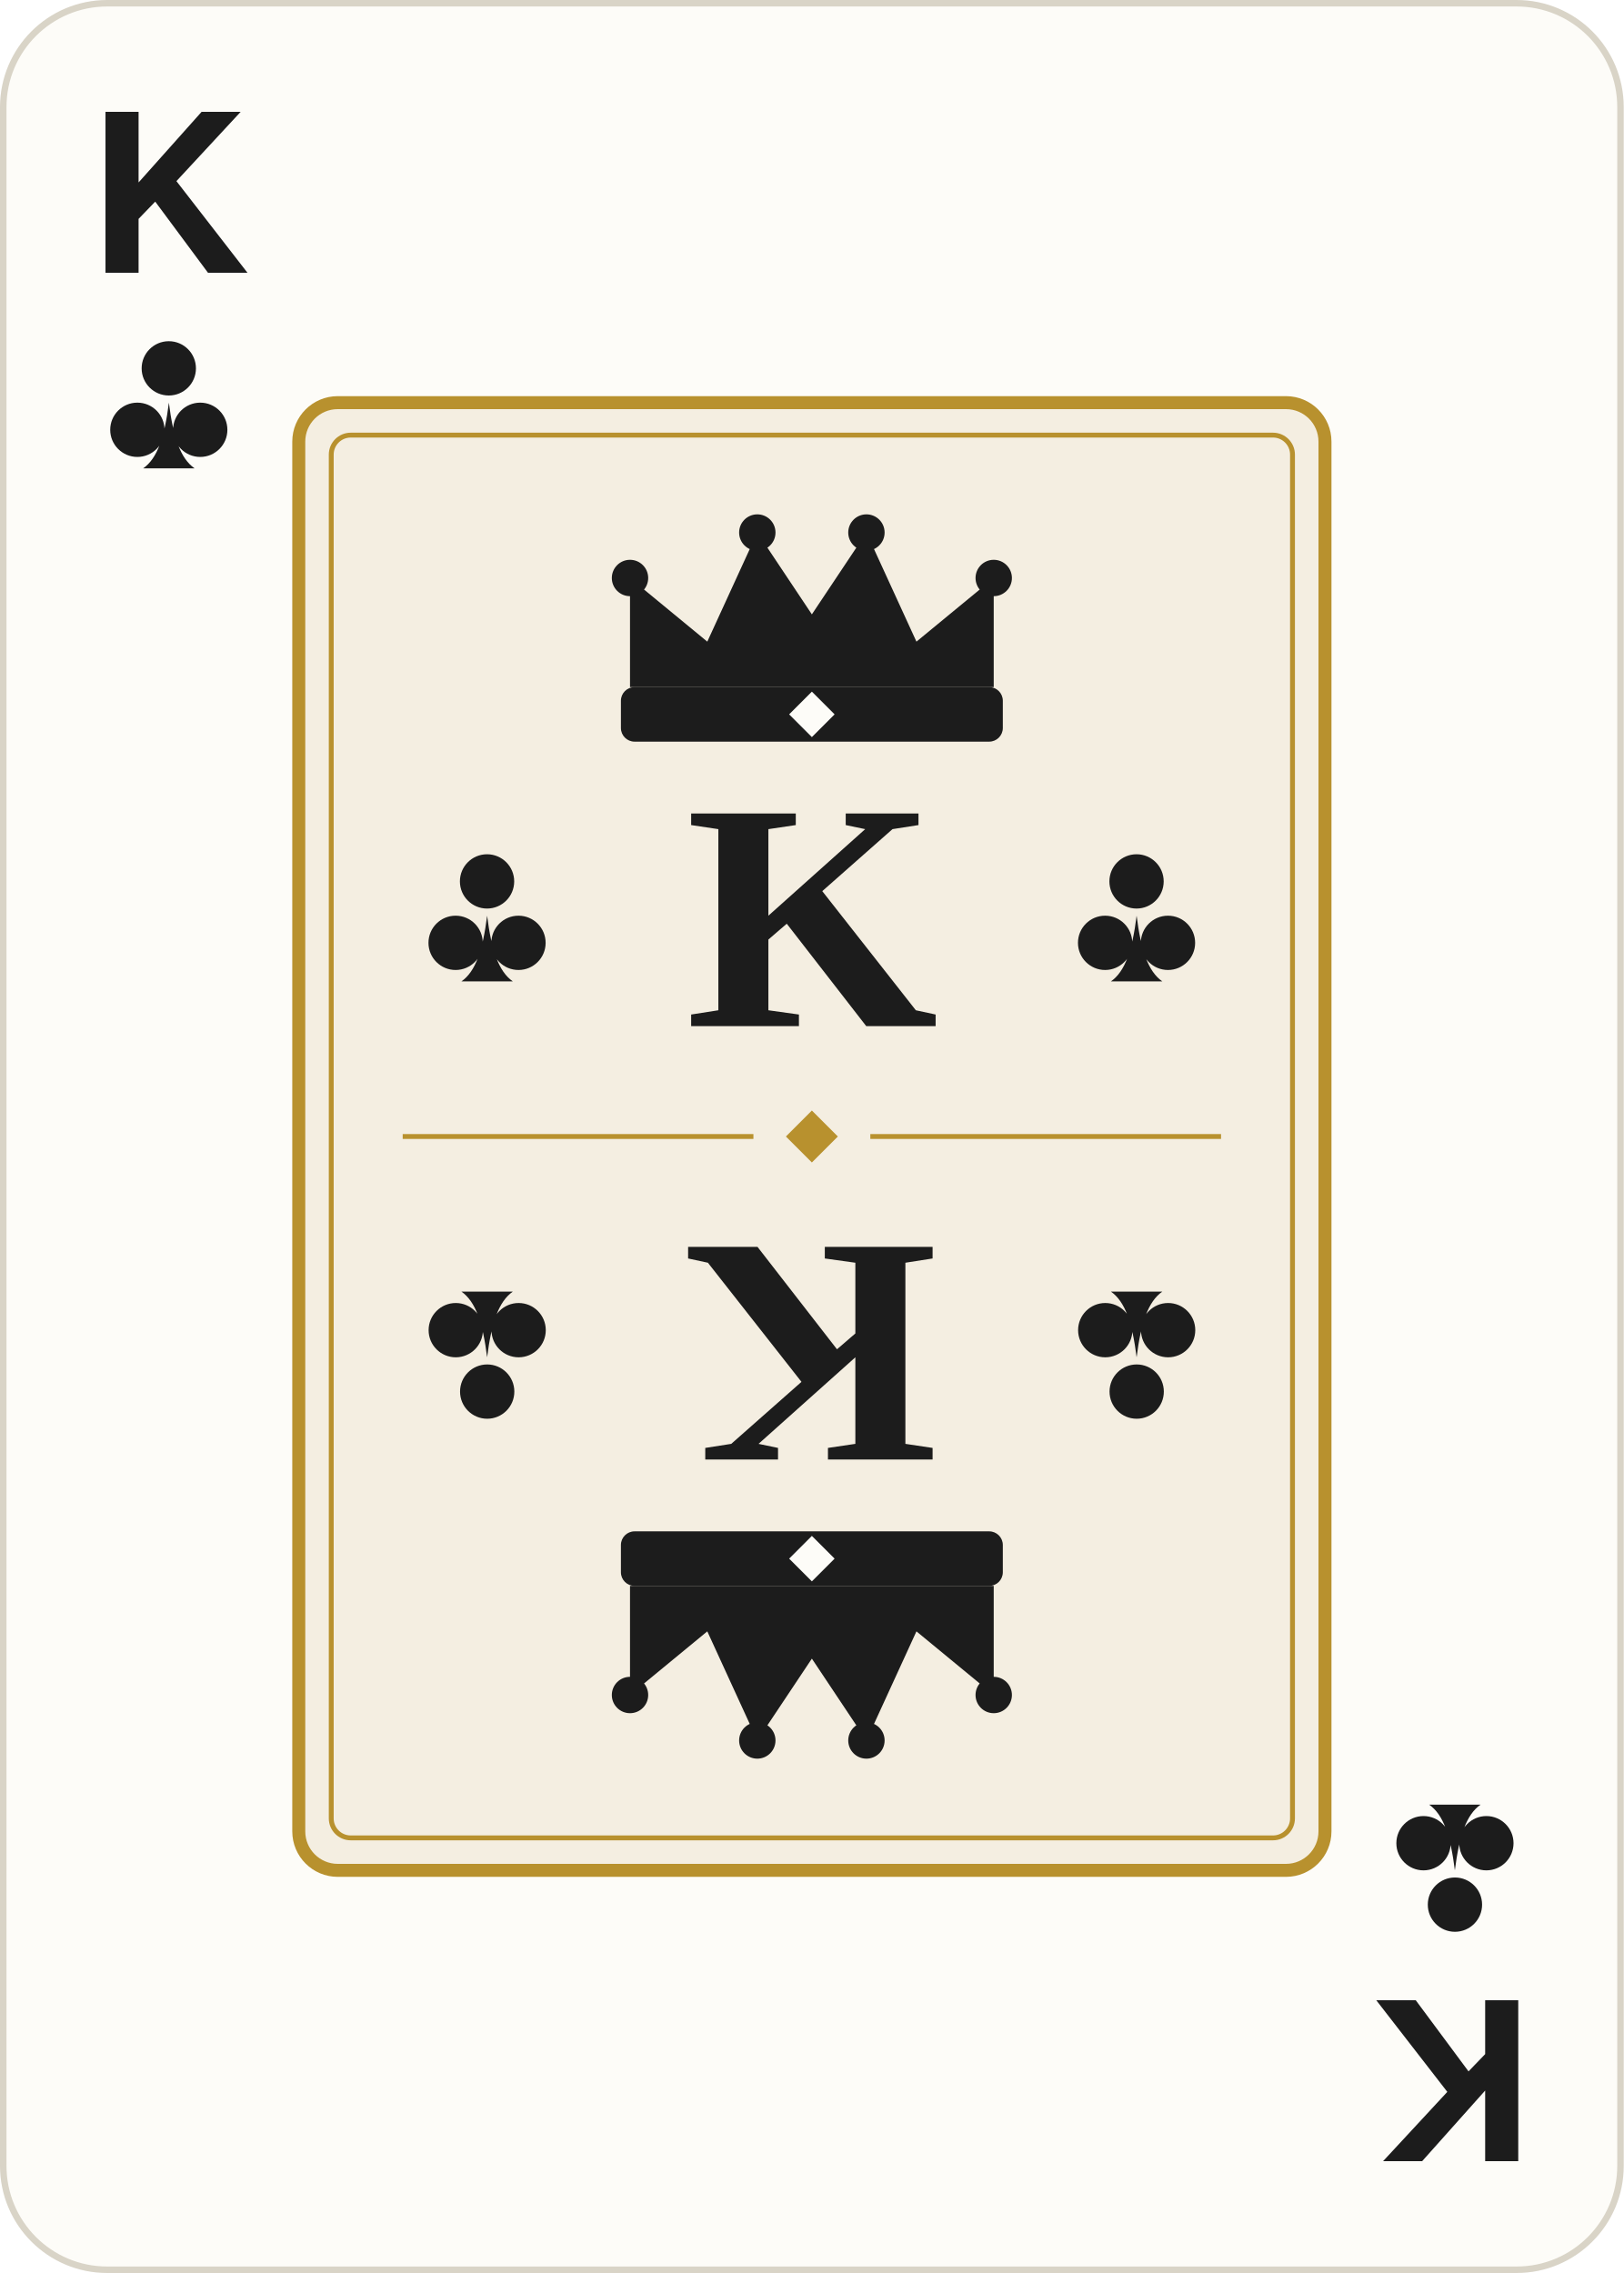
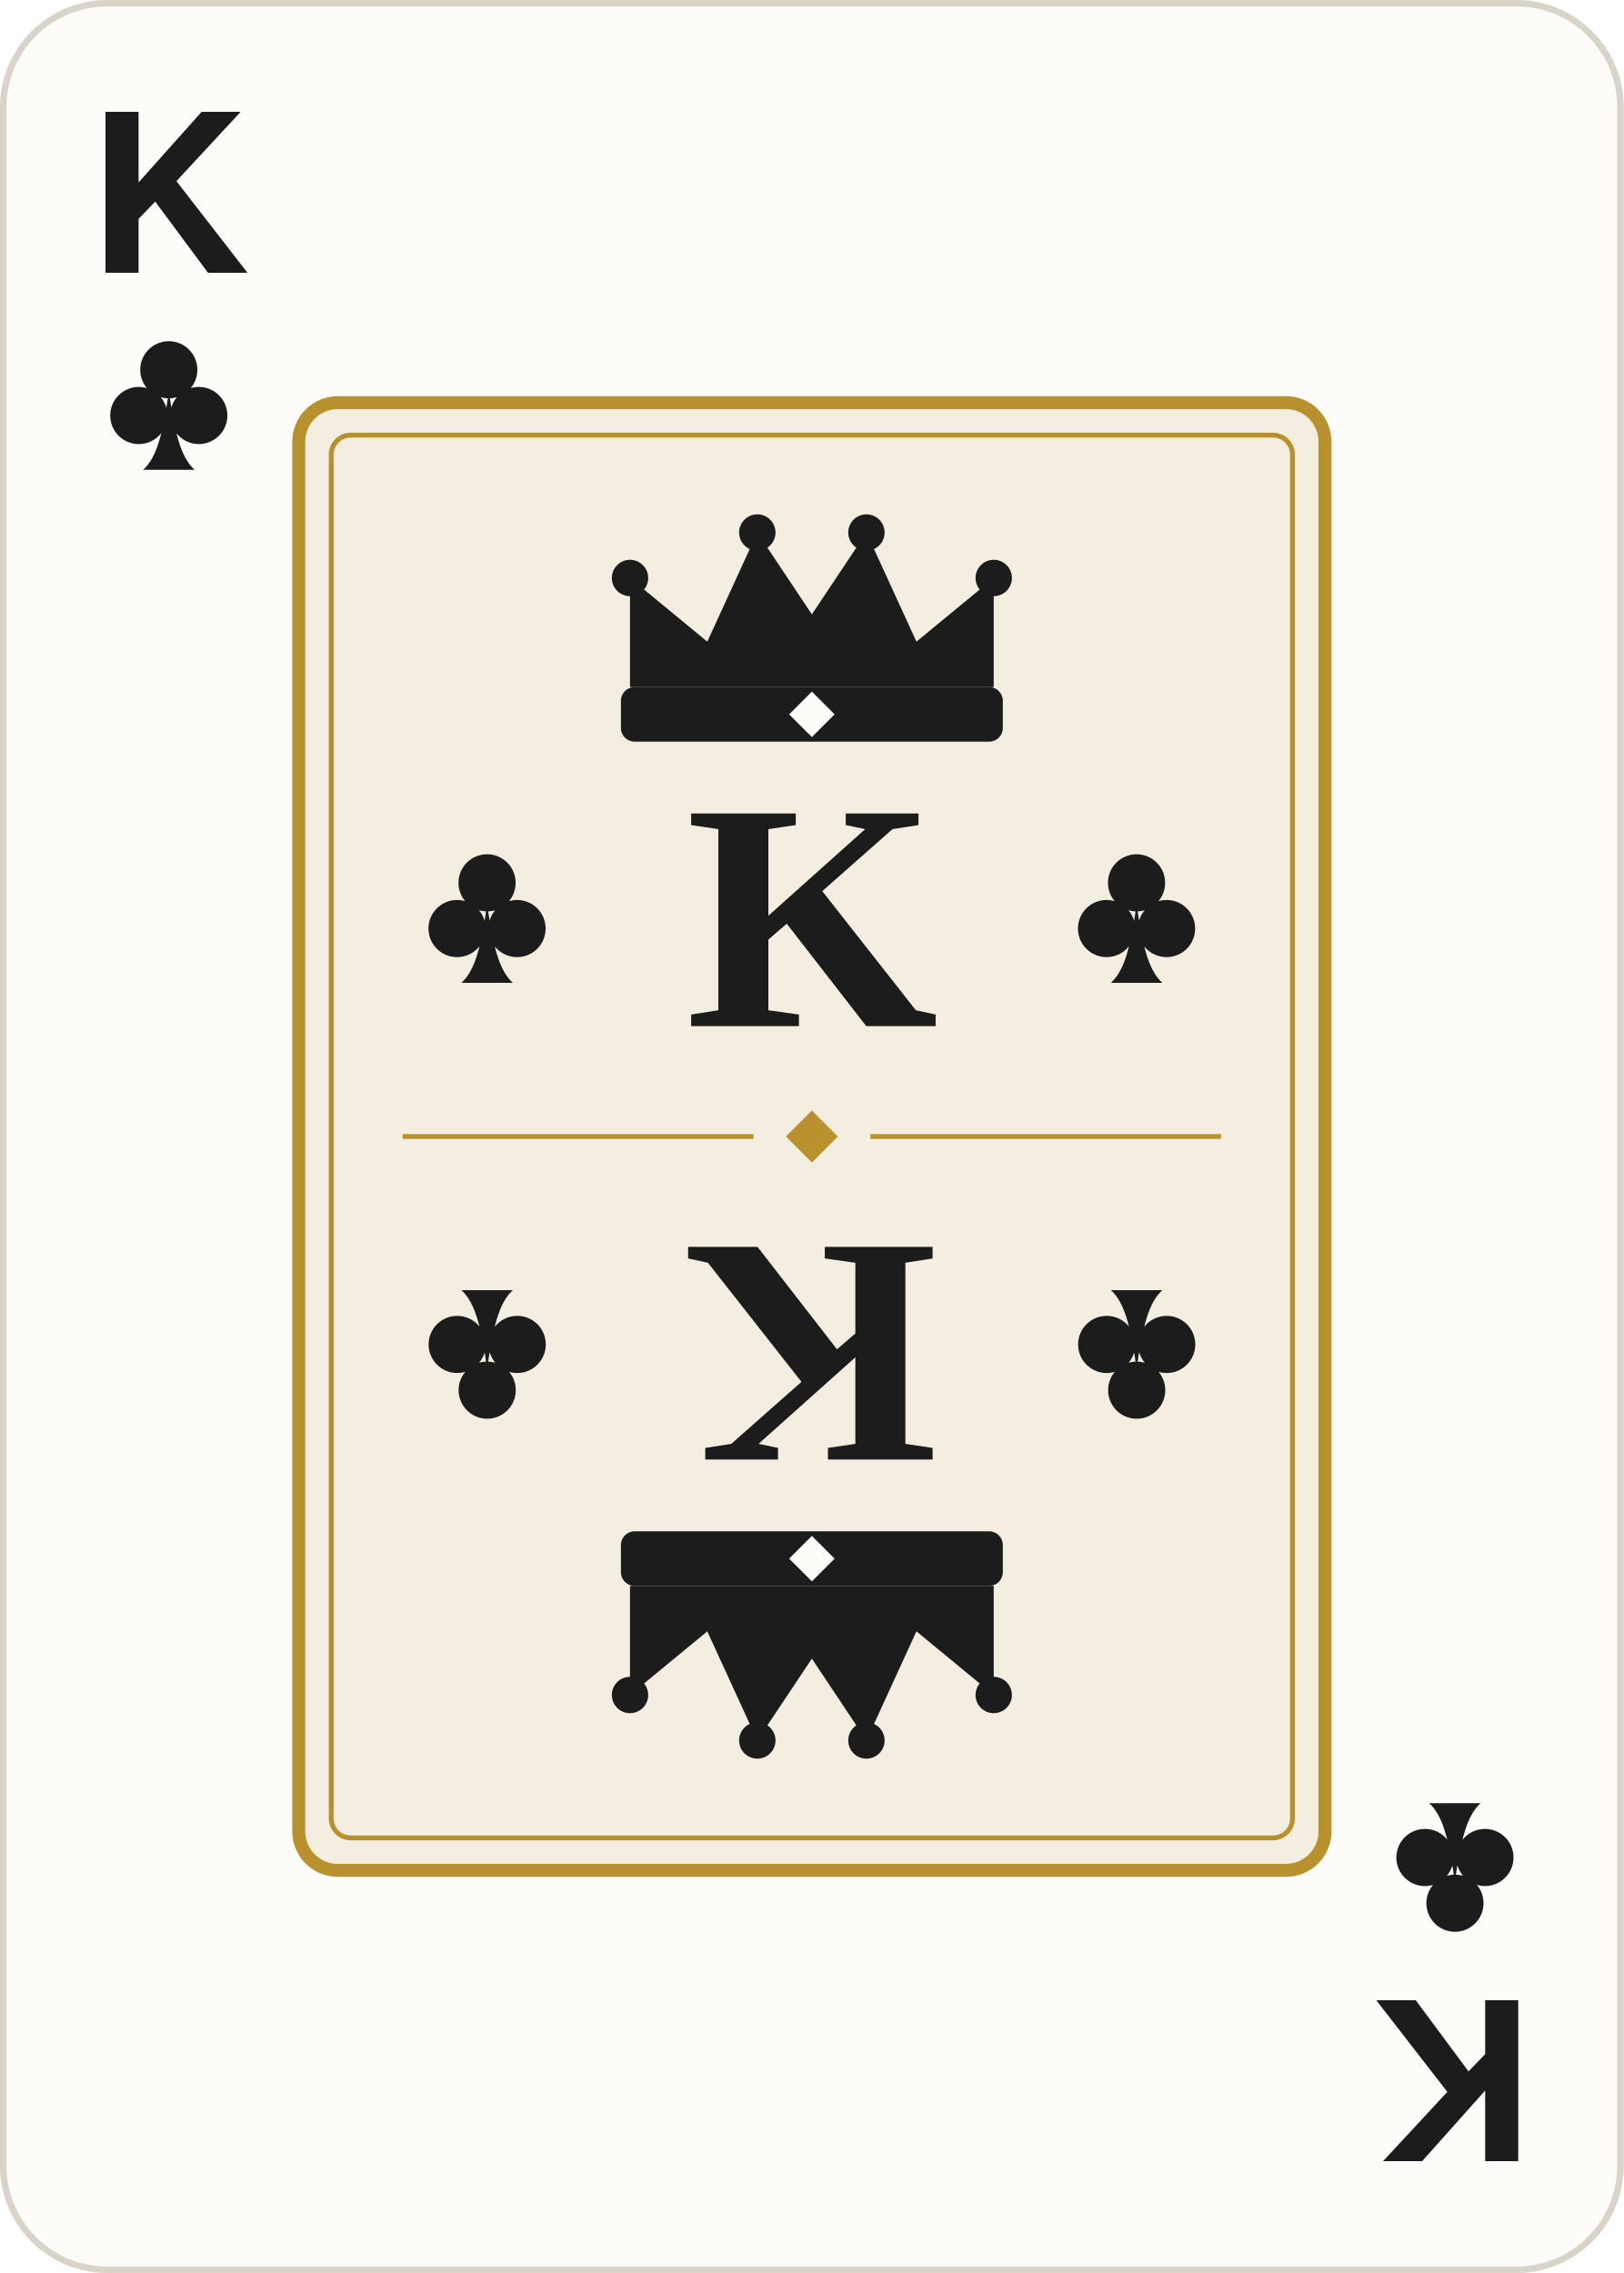
<svg xmlns="http://www.w3.org/2000/svg" viewBox="0 0 250 350" width="250" height="350">
  <rect x="0.5" y="0.5" width="249" height="349" rx="16" fill="#fdfcf8" stroke="#d9d4c7" stroke-width="1" />
  <text x="26" y="42" font-size="34" font-weight="700" text-anchor="middle" fill="#1c1c1c" font-family="Helvetica Neue, Helvetica, Arial, sans-serif">K</text>
-   <path d="M50,7 A19,19 0 1 1 49.9,7 Z M28,50 A19,19 0 1 1 27.9,50 Z M72,50 A19,19 0 1 1 71.9,50 Z M50,50 C53,74 58,89 68,96 L32,96 C42,89 47,74 50,50 Z" fill="#1c1c1c" transform="translate(26.0,62.0) scale(0.22) translate(-50,-50)" />
+   <path d="M50,7 A20,20 0 1 1 49.9,7 Z M29,39 A20,20 0 1 1 28.9,39 Z M71,39 A20,20 0 1 1 70.9,39 Z M50,42 C54,70 58,88 68,97 L32,97 C42,88 46,70 50,42 Z" fill="#1c1c1c" transform="translate(26.0,62.0) scale(0.22) translate(-50,-50)" />
  <g transform="rotate(180 125.0 175.0)">
    <text x="26" y="42" font-size="34" font-weight="700" text-anchor="middle" fill="#1c1c1c" font-family="Helvetica Neue, Helvetica, Arial, sans-serif">K</text>
-     <path d="M50,7 A19,19 0 1 1 49.9,7 Z M28,50 A19,19 0 1 1 27.9,50 Z M72,50 A19,19 0 1 1 71.9,50 Z M50,50 C53,74 58,89 68,96 L32,96 C42,89 47,74 50,50 Z" fill="#1c1c1c" transform="translate(26.0,62.0) scale(0.22) translate(-50,-50)" />
+     <path d="M50,7 A20,20 0 1 1 49.9,7 Z M29,39 A20,20 0 1 1 28.9,39 Z M71,39 A20,20 0 1 1 70.9,39 Z M50,42 C54,70 58,88 68,97 L32,97 C42,88 46,70 50,42 Z" fill="#1c1c1c" transform="translate(26.0,62.0) scale(0.22) translate(-50,-50)" />
  </g>
  <rect x="46" y="62" width="158" height="226" rx="6" fill="#f4eee1" stroke="#b8912e" stroke-width="2" />
  <rect x="51" y="67" width="148" height="216" rx="3" fill="none" stroke="#b8912e" stroke-width="0.75" />
  <g transform="translate(90.0,75) scale(0.7)">
    <g fill="#1c1c1c">
      <path d="M10,44 L10,20 L27,34 L38,10 L50,28 L62,10 L73,34 L90,20 L90,44 Z" />
      <rect x="8" y="44" width="84" height="12" rx="3" />
      <circle cx="10" cy="20" r="4" />
      <circle cx="38" cy="10" r="4" />
      <circle cx="62" cy="10" r="4" />
      <circle cx="90" cy="20" r="4" />
    </g>
    <path d="M50,45 L55,50 L50,55 L45,50 Z" fill="#fdfcf8" />
  </g>
  <text x="125.0" y="158" font-size="50" font-weight="700" text-anchor="middle" fill="#1c1c1c" font-family="Georgia, Times New Roman, serif">K</text>
-   <path d="M50,7 A19,19 0 1 1 49.9,7 Z M28,50 A19,19 0 1 1 27.9,50 Z M72,50 A19,19 0 1 1 71.9,50 Z M50,50 C53,74 58,89 68,96 L32,96 C42,89 47,74 50,50 Z" fill="#1c1c1c" transform="translate(75.0,141.0) scale(0.22) translate(-50,-50)" />
-   <path d="M50,7 A19,19 0 1 1 49.9,7 Z M28,50 A19,19 0 1 1 27.9,50 Z M72,50 A19,19 0 1 1 71.9,50 Z M50,50 C53,74 58,89 68,96 L32,96 C42,89 47,74 50,50 Z" fill="#1c1c1c" transform="translate(175.0,141.0) scale(0.22) translate(-50,-50)" />
+   <path d="M50,7 A20,20 0 1 1 49.9,7 Z M29,39 A20,20 0 1 1 28.9,39 Z M71,39 A20,20 0 1 1 70.9,39 Z M50,42 C54,70 58,88 68,97 L32,97 C42,88 46,70 50,42 Z" fill="#1c1c1c" transform="translate(75.0,141.0) scale(0.22) translate(-50,-50)" />
+   <path d="M50,7 A20,20 0 1 1 49.9,7 Z M29,39 A20,20 0 1 1 28.9,39 Z M71,39 A20,20 0 1 1 70.9,39 Z M50,42 C54,70 58,88 68,97 L32,97 C42,88 46,70 50,42 Z" fill="#1c1c1c" transform="translate(175.0,141.0) scale(0.22) translate(-50,-50)" />
  <g transform="rotate(180 125.0 175.0)">
    <g transform="translate(90.0,75) scale(0.7)">
      <g fill="#1c1c1c">
        <path d="M10,44 L10,20 L27,34 L38,10 L50,28 L62,10 L73,34 L90,20 L90,44 Z" />
        <rect x="8" y="44" width="84" height="12" rx="3" />
        <circle cx="10" cy="20" r="4" />
        <circle cx="38" cy="10" r="4" />
        <circle cx="62" cy="10" r="4" />
        <circle cx="90" cy="20" r="4" />
      </g>
      <path d="M50,45 L55,50 L50,55 L45,50 Z" fill="#fdfcf8" />
    </g>
    <text x="125.0" y="158" font-size="50" font-weight="700" text-anchor="middle" fill="#1c1c1c" font-family="Georgia, Times New Roman, serif">K</text>
-     <path d="M50,7 A19,19 0 1 1 49.9,7 Z M28,50 A19,19 0 1 1 27.9,50 Z M72,50 A19,19 0 1 1 71.9,50 Z M50,50 C53,74 58,89 68,96 L32,96 C42,89 47,74 50,50 Z" fill="#1c1c1c" transform="translate(75.0,141.0) scale(0.22) translate(-50,-50)" />
-     <path d="M50,7 A19,19 0 1 1 49.9,7 Z M28,50 A19,19 0 1 1 27.9,50 Z M72,50 A19,19 0 1 1 71.9,50 Z M50,50 C53,74 58,89 68,96 L32,96 C42,89 47,74 50,50 Z" fill="#1c1c1c" transform="translate(175.0,141.0) scale(0.22) translate(-50,-50)" />
+     <path d="M50,7 A20,20 0 1 1 49.9,7 Z M29,39 A20,20 0 1 1 28.9,39 Z M71,39 A20,20 0 1 1 70.9,39 Z M50,42 C54,70 58,88 68,97 L32,97 C42,88 46,70 50,42 Z" fill="#1c1c1c" transform="translate(75.0,141.0) scale(0.22) translate(-50,-50)" />
+     <path d="M50,7 A20,20 0 1 1 49.9,7 Z M29,39 A20,20 0 1 1 28.9,39 Z M71,39 A20,20 0 1 1 70.9,39 Z M50,42 C54,70 58,88 68,97 L32,97 C42,88 46,70 50,42 Z" fill="#1c1c1c" transform="translate(175.0,141.0) scale(0.22) translate(-50,-50)" />
  </g>
  <line x1="62" y1="175.0" x2="116.0" y2="175.0" stroke="#b8912e" stroke-width="0.75" />
  <line x1="134.0" y1="175.0" x2="188" y2="175.0" stroke="#b8912e" stroke-width="0.75" />
  <path d="M125.0,171.0 L129.0,175.0 L125.0,179.0 L121.0,175.0 Z" fill="#b8912e" />
</svg>
